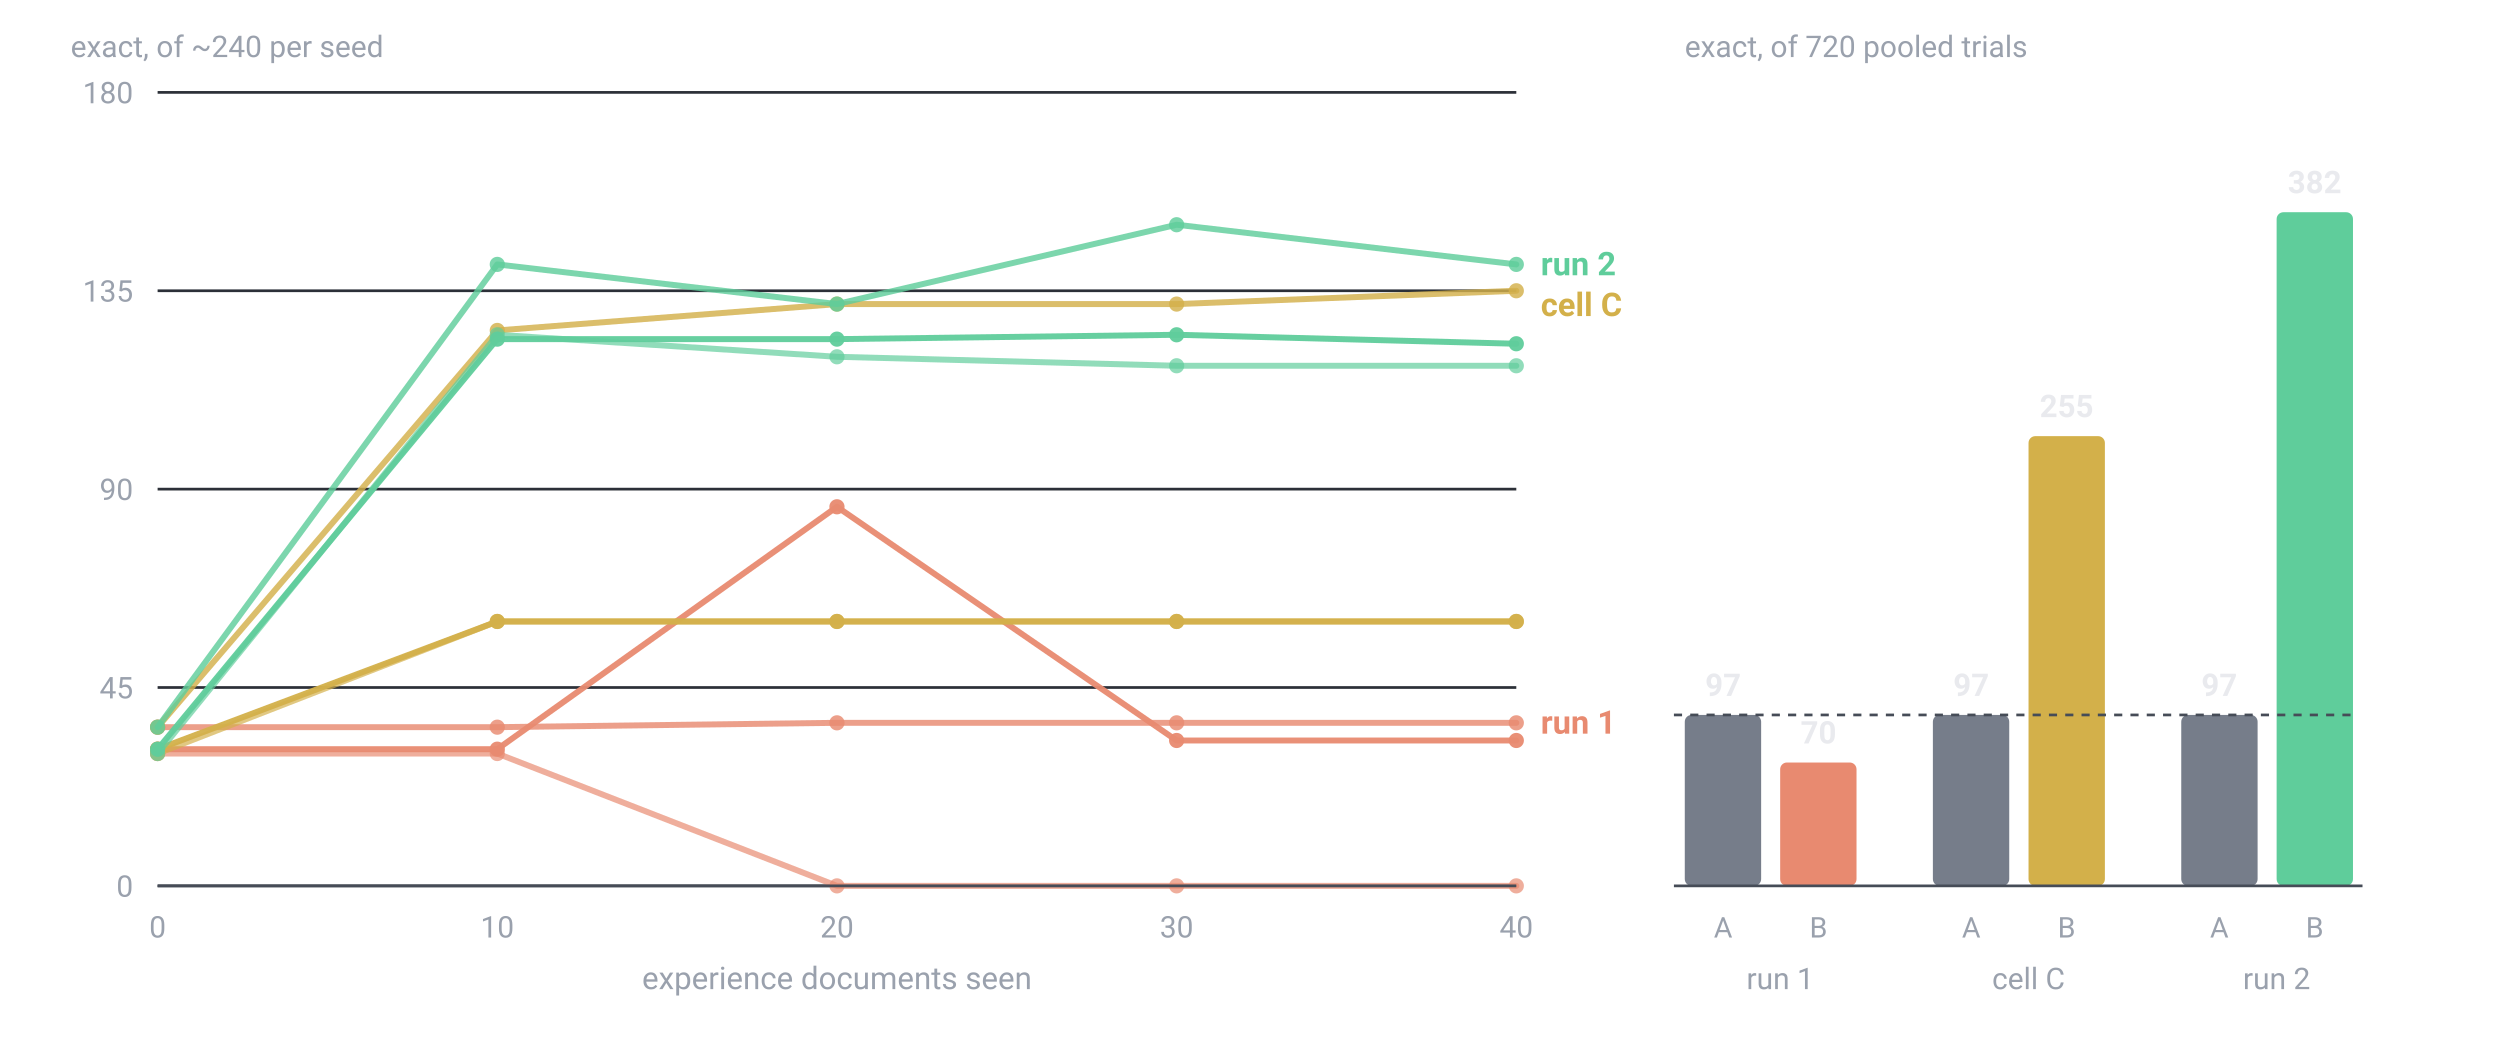
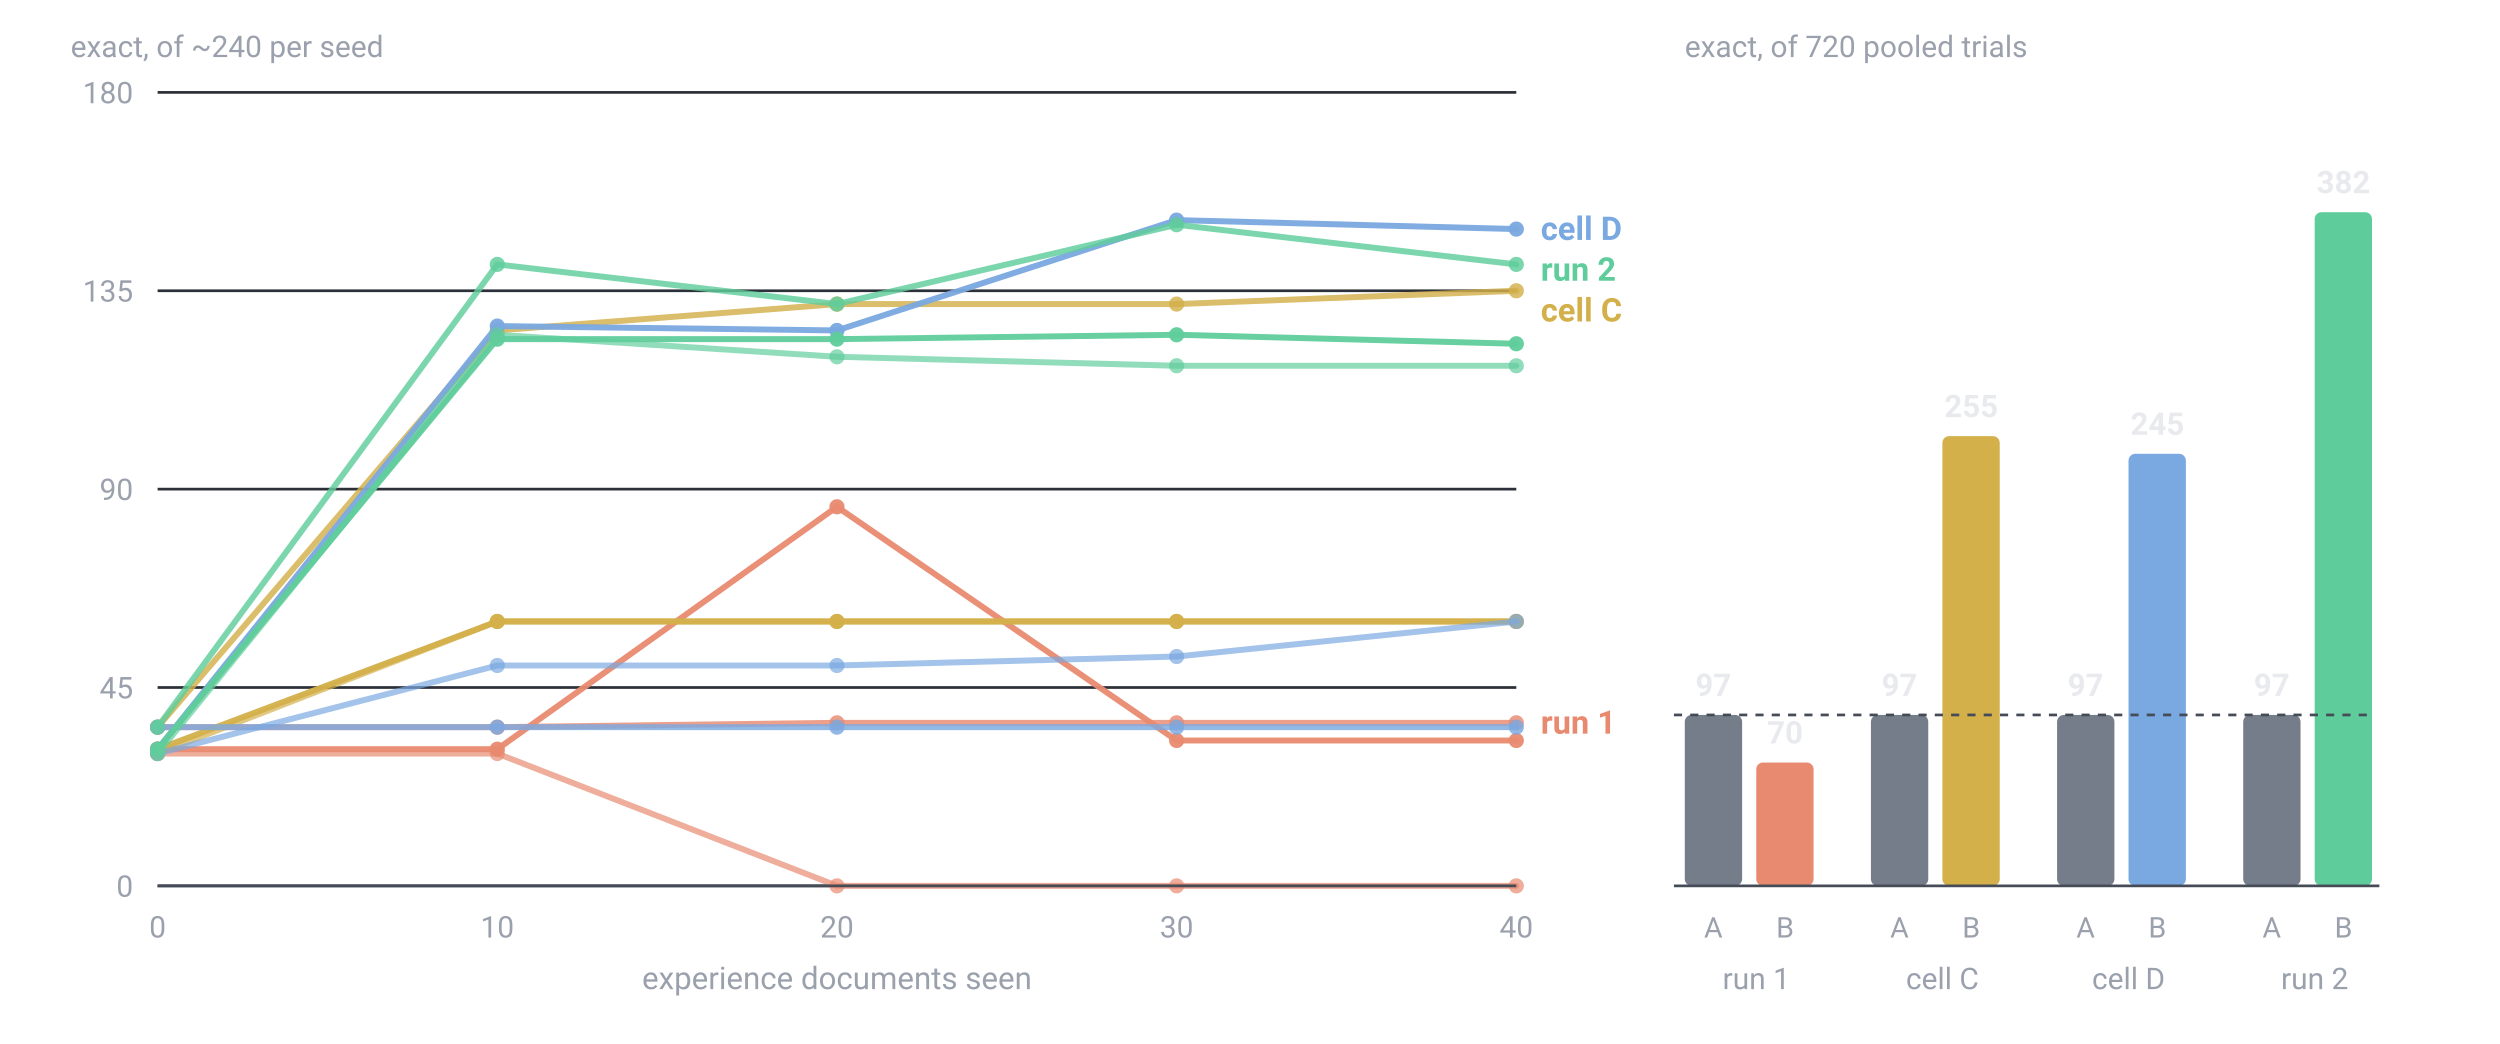
<svg xmlns="http://www.w3.org/2000/svg" viewBox="0 0 920 384" width="920" height="384" font-family="ui-sans-serif,-apple-system,Segoe UI,Roboto,sans-serif">
  <line x1="58" y1="326.0" x2="558" y2="326.0" stroke="#2c3038" stroke-width="1" />
  <text x="49" y="330.0" text-anchor="end" font-size="11" fill="#9aa1ad">0</text>
  <line x1="58" y1="253.0" x2="558" y2="253.0" stroke="#2c3038" stroke-width="1" />
  <text x="49" y="257.0" text-anchor="end" font-size="11" fill="#9aa1ad">45</text>
  <line x1="58" y1="180.0" x2="558" y2="180.0" stroke="#2c3038" stroke-width="1" />
  <text x="49" y="184.0" text-anchor="end" font-size="11" fill="#9aa1ad">90</text>
  <line x1="58" y1="107.0" x2="558" y2="107.0" stroke="#2c3038" stroke-width="1" />
  <text x="49" y="111.0" text-anchor="end" font-size="11" fill="#9aa1ad">135</text>
  <line x1="58" y1="34.0" x2="558" y2="34.0" stroke="#2c3038" stroke-width="1" />
  <text x="49" y="38.0" text-anchor="end" font-size="11" fill="#9aa1ad">180</text>
  <text x="26" y="21" font-size="11" fill="#9aa1ad">exact, of ~240 per seed</text>
  <text x="58.0" y="345" text-anchor="middle" font-size="11" fill="#9aa1ad">0</text>
  <text x="183.0" y="345" text-anchor="middle" font-size="11" fill="#9aa1ad">10</text>
  <text x="308.0" y="345" text-anchor="middle" font-size="11" fill="#9aa1ad">20</text>
  <text x="433.0" y="345" text-anchor="middle" font-size="11" fill="#9aa1ad">30</text>
  <text x="558.0" y="345" text-anchor="middle" font-size="11" fill="#9aa1ad">40</text>
  <text x="308" y="364" text-anchor="middle" font-size="11.5" fill="#9aa1ad">experience documents seen</text>
  <path d="M58.0,275.7 L183.0,275.7 L308.0,186.5 L433.0,272.5 L558.0,272.5" fill="none" stroke="#e88a70" stroke-width="2.2" stroke-linejoin="round" stroke-linecap="round" opacity="0.95" />
  <circle cx="58.0" cy="275.7" r="2.8" fill="#e88a70" opacity="0.95" />
  <circle cx="183.0" cy="275.7" r="2.8" fill="#e88a70" opacity="0.95" />
  <circle cx="308.0" cy="186.5" r="2.8" fill="#e88a70" opacity="0.95" />
  <circle cx="433.0" cy="272.5" r="2.8" fill="#e88a70" opacity="0.95" />
  <circle cx="558.0" cy="272.5" r="2.8" fill="#e88a70" opacity="0.95" />
  <path d="M58.0,267.6 L183.0,267.6 L308.0,266.0 L433.0,266.0 L558.0,266.0" fill="none" stroke="#e88a70" stroke-width="2.2" stroke-linejoin="round" stroke-linecap="round" opacity="0.82" />
  <circle cx="58.0" cy="267.6" r="2.8" fill="#e88a70" opacity="0.82" />
  <circle cx="183.0" cy="267.6" r="2.8" fill="#e88a70" opacity="0.82" />
  <circle cx="308.0" cy="266.0" r="2.8" fill="#e88a70" opacity="0.82" />
  <circle cx="433.0" cy="266.0" r="2.8" fill="#e88a70" opacity="0.82" />
  <circle cx="558.0" cy="266.0" r="2.8" fill="#e88a70" opacity="0.82" />
  <path d="M58.0,277.3 L183.0,277.3 L308.0,326.0 L433.0,326.0 L558.0,326.0" fill="none" stroke="#e88a70" stroke-width="2.2" stroke-linejoin="round" stroke-linecap="round" opacity="0.69" />
  <circle cx="58.0" cy="277.3" r="2.8" fill="#e88a70" opacity="0.69" />
  <circle cx="183.0" cy="277.3" r="2.8" fill="#e88a70" opacity="0.69" />
  <circle cx="308.0" cy="326.0" r="2.8" fill="#e88a70" opacity="0.69" />
  <circle cx="433.0" cy="326.0" r="2.8" fill="#e88a70" opacity="0.69" />
  <circle cx="558.0" cy="326.0" r="2.8" fill="#e88a70" opacity="0.69" />
  <path d="M58.0,275.7 L183.0,228.7 L308.0,228.7 L433.0,228.7 L558.0,228.7" fill="none" stroke="#d3b04a" stroke-width="2.2" stroke-linejoin="round" stroke-linecap="round" opacity="0.95" />
  <circle cx="58.0" cy="275.7" r="2.8" fill="#d3b04a" opacity="0.95" />
  <circle cx="183.0" cy="228.7" r="2.8" fill="#d3b04a" opacity="0.95" />
  <circle cx="308.0" cy="228.7" r="2.8" fill="#d3b04a" opacity="0.95" />
  <circle cx="433.0" cy="228.7" r="2.8" fill="#d3b04a" opacity="0.95" />
  <circle cx="558.0" cy="228.7" r="2.8" fill="#d3b04a" opacity="0.95" />
  <path d="M58.0,267.6 L183.0,121.6 L308.0,111.9 L433.0,111.9 L558.0,107.0" fill="none" stroke="#d3b04a" stroke-width="2.2" stroke-linejoin="round" stroke-linecap="round" opacity="0.82" />
  <circle cx="58.0" cy="267.6" r="2.8" fill="#d3b04a" opacity="0.82" />
  <circle cx="183.0" cy="121.6" r="2.8" fill="#d3b04a" opacity="0.82" />
  <circle cx="308.0" cy="111.9" r="2.8" fill="#d3b04a" opacity="0.82" />
  <circle cx="433.0" cy="111.9" r="2.8" fill="#d3b04a" opacity="0.82" />
  <circle cx="558.0" cy="107.0" r="2.8" fill="#d3b04a" opacity="0.82" />
  <path d="M58.0,277.3 L183.0,228.7 L308.0,228.7 L433.0,228.7 L558.0,228.7" fill="none" stroke="#d3b04a" stroke-width="2.2" stroke-linejoin="round" stroke-linecap="round" opacity="0.69" />
  <circle cx="58.0" cy="277.3" r="2.8" fill="#d3b04a" opacity="0.69" />
  <circle cx="183.0" cy="228.7" r="2.8" fill="#d3b04a" opacity="0.69" />
  <circle cx="308.0" cy="228.7" r="2.8" fill="#d3b04a" opacity="0.69" />
  <circle cx="433.0" cy="228.7" r="2.8" fill="#d3b04a" opacity="0.69" />
  <circle cx="558.0" cy="228.7" r="2.8" fill="#d3b04a" opacity="0.69" />
+   <path d="M58.0,275.7 L183.0,120.0 L308.0,121.6 L433.0,81.0 L558.0,84.3" fill="none" stroke="#7aa8e0" stroke-width="2.2" stroke-linejoin="round" stroke-linecap="round" opacity="0.95" />
+   <circle cx="58.0" cy="275.7" r="2.8" fill="#7aa8e0" opacity="0.95" />
+   <circle cx="183.0" cy="120.0" r="2.8" fill="#7aa8e0" opacity="0.95" />
+   <circle cx="308.0" cy="121.6" r="2.8" fill="#7aa8e0" opacity="0.95" />
+   <circle cx="433.0" cy="81.0" r="2.8" fill="#7aa8e0" opacity="0.95" />
+   <circle cx="558.0" cy="84.3" r="2.8" fill="#7aa8e0" opacity="0.95" />
+   <path d="M58.0,267.6 L183.0,267.6 L308.0,267.6 L433.0,267.6 L558.0,267.6" fill="none" stroke="#7aa8e0" stroke-width="2.2" stroke-linejoin="round" stroke-linecap="round" opacity="0.82" />
+   <circle cx="58.0" cy="267.6" r="2.8" fill="#7aa8e0" opacity="0.82" />
+   <circle cx="183.0" cy="267.6" r="2.8" fill="#7aa8e0" opacity="0.82" />
+   <circle cx="308.0" cy="267.6" r="2.8" fill="#7aa8e0" opacity="0.82" />
+   <circle cx="433.0" cy="267.6" r="2.8" fill="#7aa8e0" opacity="0.82" />
+   <circle cx="558.0" cy="267.6" r="2.8" fill="#7aa8e0" opacity="0.82" />
+   <path d="M58.0,277.3 L183.0,244.9 L308.0,244.9 L433.0,241.6 L558.0,228.7" fill="none" stroke="#7aa8e0" stroke-width="2.2" stroke-linejoin="round" stroke-linecap="round" opacity="0.69" />
+   <circle cx="58.0" cy="277.3" r="2.8" fill="#7aa8e0" opacity="0.69" />
+   <circle cx="183.0" cy="244.9" r="2.8" fill="#7aa8e0" opacity="0.69" />
+   <circle cx="308.0" cy="244.9" r="2.8" fill="#7aa8e0" opacity="0.69" />
+   <circle cx="433.0" cy="241.6" r="2.8" fill="#7aa8e0" opacity="0.69" />
+   <circle cx="558.0" cy="228.7" r="2.8" fill="#7aa8e0" opacity="0.69" />
  <path d="M58.0,275.7 L183.0,124.8 L308.0,124.8 L433.0,123.2 L558.0,126.5" fill="none" stroke="#5fcd9b" stroke-width="2.2" stroke-linejoin="round" stroke-linecap="round" opacity="0.95" />
  <circle cx="58.0" cy="275.7" r="2.8" fill="#5fcd9b" opacity="0.95" />
  <circle cx="183.0" cy="124.8" r="2.8" fill="#5fcd9b" opacity="0.95" />
  <circle cx="308.0" cy="124.8" r="2.8" fill="#5fcd9b" opacity="0.95" />
  <circle cx="433.0" cy="123.2" r="2.8" fill="#5fcd9b" opacity="0.95" />
  <circle cx="558.0" cy="126.5" r="2.8" fill="#5fcd9b" opacity="0.95" />
  <path d="M58.0,267.6 L183.0,97.3 L308.0,111.9 L433.0,82.7 L558.0,97.3" fill="none" stroke="#5fcd9b" stroke-width="2.2" stroke-linejoin="round" stroke-linecap="round" opacity="0.82" />
  <circle cx="58.0" cy="267.6" r="2.8" fill="#5fcd9b" opacity="0.82" />
  <circle cx="183.0" cy="97.3" r="2.8" fill="#5fcd9b" opacity="0.82" />
  <circle cx="308.0" cy="111.9" r="2.8" fill="#5fcd9b" opacity="0.82" />
  <circle cx="433.0" cy="82.7" r="2.8" fill="#5fcd9b" opacity="0.82" />
  <circle cx="558.0" cy="97.3" r="2.8" fill="#5fcd9b" opacity="0.82" />
  <path d="M58.0,277.3 L183.0,123.2 L308.0,131.3 L433.0,134.6 L558.0,134.6" fill="none" stroke="#5fcd9b" stroke-width="2.2" stroke-linejoin="round" stroke-linecap="round" opacity="0.69" />
  <circle cx="58.0" cy="277.3" r="2.8" fill="#5fcd9b" opacity="0.69" />
  <circle cx="183.0" cy="123.2" r="2.8" fill="#5fcd9b" opacity="0.69" />
  <circle cx="308.0" cy="131.3" r="2.8" fill="#5fcd9b" opacity="0.69" />
  <circle cx="433.0" cy="134.6" r="2.8" fill="#5fcd9b" opacity="0.69" />
  <circle cx="558.0" cy="134.6" r="2.8" fill="#5fcd9b" opacity="0.69" />
-   <text x="567.0" y="101.3" font-size="12" font-weight="600" fill="#5fcd9b">run 2</text>
-   <text x="567.0" y="116.3" font-size="12" font-weight="600" fill="#d3b04a">cell C</text>
+   <text x="567.0" y="88.3" font-size="12" font-weight="600" fill="#7aa8e0">cell D</text>
+   <text x="567.0" y="103.3" font-size="12" font-weight="600" fill="#5fcd9b">run 2</text>
+   <text x="567.0" y="118.3" font-size="12" font-weight="600" fill="#d3b04a">cell C</text>
  <text x="567.0" y="270.0" font-size="12" font-weight="600" fill="#e88a70">run 1</text>
  <text x="620" y="21" font-size="11" fill="#9aa1ad">exact, of 720 pooled trials</text>
-   <rect x="620.0" y="263.1" width="28.1" height="62.9" rx="2.5" fill="#767d8a" />
-   <text x="634.1" y="256.1" text-anchor="middle" font-size="11.5" font-weight="600" fill="#e9eaee">97</text>
-   <text x="634.1" y="345" text-anchor="middle" font-size="10.5" fill="#9aa1ad">A</text>
-   <rect x="655.1" y="280.6" width="28.1" height="45.4" rx="2.5" fill="#e88a70" />
-   <text x="669.2" y="273.6" text-anchor="middle" font-size="11.5" font-weight="600" fill="#e9eaee">70</text>
-   <text x="669.2" y="345" text-anchor="middle" font-size="10.5" fill="#9aa1ad">B</text>
-   <text x="655.1" y="364" text-anchor="middle" font-size="11" fill="#9aa1ad">run 1</text>
-   <rect x="711.3" y="263.1" width="28.1" height="62.9" rx="2.5" fill="#767d8a" />
-   <text x="725.4" y="256.1" text-anchor="middle" font-size="11.5" font-weight="600" fill="#e9eaee">97</text>
-   <text x="725.4" y="345" text-anchor="middle" font-size="10.5" fill="#9aa1ad">A</text>
-   <rect x="746.5" y="160.5" width="28.1" height="165.5" rx="2.5" fill="#d3b04a" />
-   <text x="760.5" y="153.5" text-anchor="middle" font-size="11.5" font-weight="600" fill="#e9eaee">255</text>
-   <text x="760.5" y="345" text-anchor="middle" font-size="10.5" fill="#9aa1ad">B</text>
-   <text x="746.5" y="364" text-anchor="middle" font-size="11" fill="#9aa1ad">cell C</text>
-   <rect x="802.7" y="263.1" width="28.1" height="62.9" rx="2.5" fill="#767d8a" />
-   <text x="816.7" y="256.1" text-anchor="middle" font-size="11.5" font-weight="600" fill="#e9eaee">97</text>
-   <text x="816.7" y="345" text-anchor="middle" font-size="10.5" fill="#9aa1ad">A</text>
-   <rect x="837.8" y="78.1" width="28.1" height="247.9" rx="2.5" fill="#5fcd9b" />
-   <text x="851.8" y="71.1" text-anchor="middle" font-size="11.5" font-weight="600" fill="#e9eaee">382</text>
-   <text x="851.8" y="345" text-anchor="middle" font-size="10.5" fill="#9aa1ad">B</text>
-   <text x="837.8" y="364" text-anchor="middle" font-size="11" fill="#9aa1ad">run 2</text>
-   <line x1="616.0" y1="263.1" x2="865.9" y2="263.1" stroke="#464c57" stroke-width="1" stroke-dasharray="3 3" />
+   <rect x="620.0" y="263.1" width="21.1" height="62.9" rx="2.5" fill="#767d8a" />
+   <text x="630.5" y="256.1" text-anchor="middle" font-size="11.5" font-weight="600" fill="#e9eaee">97</text>
+   <text x="630.5" y="345" text-anchor="middle" font-size="10.5" fill="#9aa1ad">A</text>
+   <rect x="646.3" y="280.6" width="21.1" height="45.4" rx="2.5" fill="#e88a70" />
+   <text x="656.9" y="273.6" text-anchor="middle" font-size="11.5" font-weight="600" fill="#e9eaee">70</text>
+   <text x="656.9" y="345" text-anchor="middle" font-size="10.5" fill="#9aa1ad">B</text>
+   <text x="646.3" y="364" text-anchor="middle" font-size="11" fill="#9aa1ad">run 1</text>
+   <rect x="688.5" y="263.1" width="21.1" height="62.9" rx="2.5" fill="#767d8a" />
+   <text x="699.0" y="256.1" text-anchor="middle" font-size="11.5" font-weight="600" fill="#e9eaee">97</text>
+   <text x="699.0" y="345" text-anchor="middle" font-size="10.5" fill="#9aa1ad">A</text>
+   <rect x="714.8" y="160.5" width="21.1" height="165.5" rx="2.5" fill="#d3b04a" />
+   <text x="725.4" y="153.5" text-anchor="middle" font-size="11.5" font-weight="600" fill="#e9eaee">255</text>
+   <text x="725.4" y="345" text-anchor="middle" font-size="10.5" fill="#9aa1ad">B</text>
+   <text x="714.8" y="364" text-anchor="middle" font-size="11" fill="#9aa1ad">cell C</text>
+   <rect x="757.0" y="263.1" width="21.1" height="62.9" rx="2.5" fill="#767d8a" />
+   <text x="767.5" y="256.1" text-anchor="middle" font-size="11.5" font-weight="600" fill="#e9eaee">97</text>
+   <text x="767.5" y="345" text-anchor="middle" font-size="10.5" fill="#9aa1ad">A</text>
+   <rect x="783.3" y="167.0" width="21.1" height="159.0" rx="2.5" fill="#7aa8e0" />
+   <text x="793.9" y="160.0" text-anchor="middle" font-size="11.5" font-weight="600" fill="#e9eaee">245</text>
+   <text x="793.9" y="345" text-anchor="middle" font-size="10.5" fill="#9aa1ad">B</text>
+   <text x="783.3" y="364" text-anchor="middle" font-size="11" fill="#9aa1ad">cell D</text>
+   <rect x="825.5" y="263.1" width="21.1" height="62.9" rx="2.5" fill="#767d8a" />
+   <text x="836.0" y="256.1" text-anchor="middle" font-size="11.5" font-weight="600" fill="#e9eaee">97</text>
+   <text x="836.0" y="345" text-anchor="middle" font-size="10.5" fill="#9aa1ad">A</text>
+   <rect x="851.8" y="78.1" width="21.1" height="247.9" rx="2.5" fill="#5fcd9b" />
+   <text x="862.4" y="71.1" text-anchor="middle" font-size="11.5" font-weight="600" fill="#e9eaee">382</text>
+   <text x="862.4" y="345" text-anchor="middle" font-size="10.5" fill="#9aa1ad">B</text>
+   <text x="851.8" y="364" text-anchor="middle" font-size="11" fill="#9aa1ad">run 2</text>
+   <line x1="616.0" y1="263.1" x2="872.9" y2="263.1" stroke="#464c57" stroke-width="1" stroke-dasharray="3 3" />
  <line x1="58" y1="326" x2="558" y2="326" stroke="#464c57" stroke-width="1" />
-   <line x1="616.0" y1="326" x2="869.4" y2="326" stroke="#464c57" stroke-width="1" />
+   <line x1="616.0" y1="326" x2="875.6" y2="326" stroke="#464c57" stroke-width="1" />
</svg>
